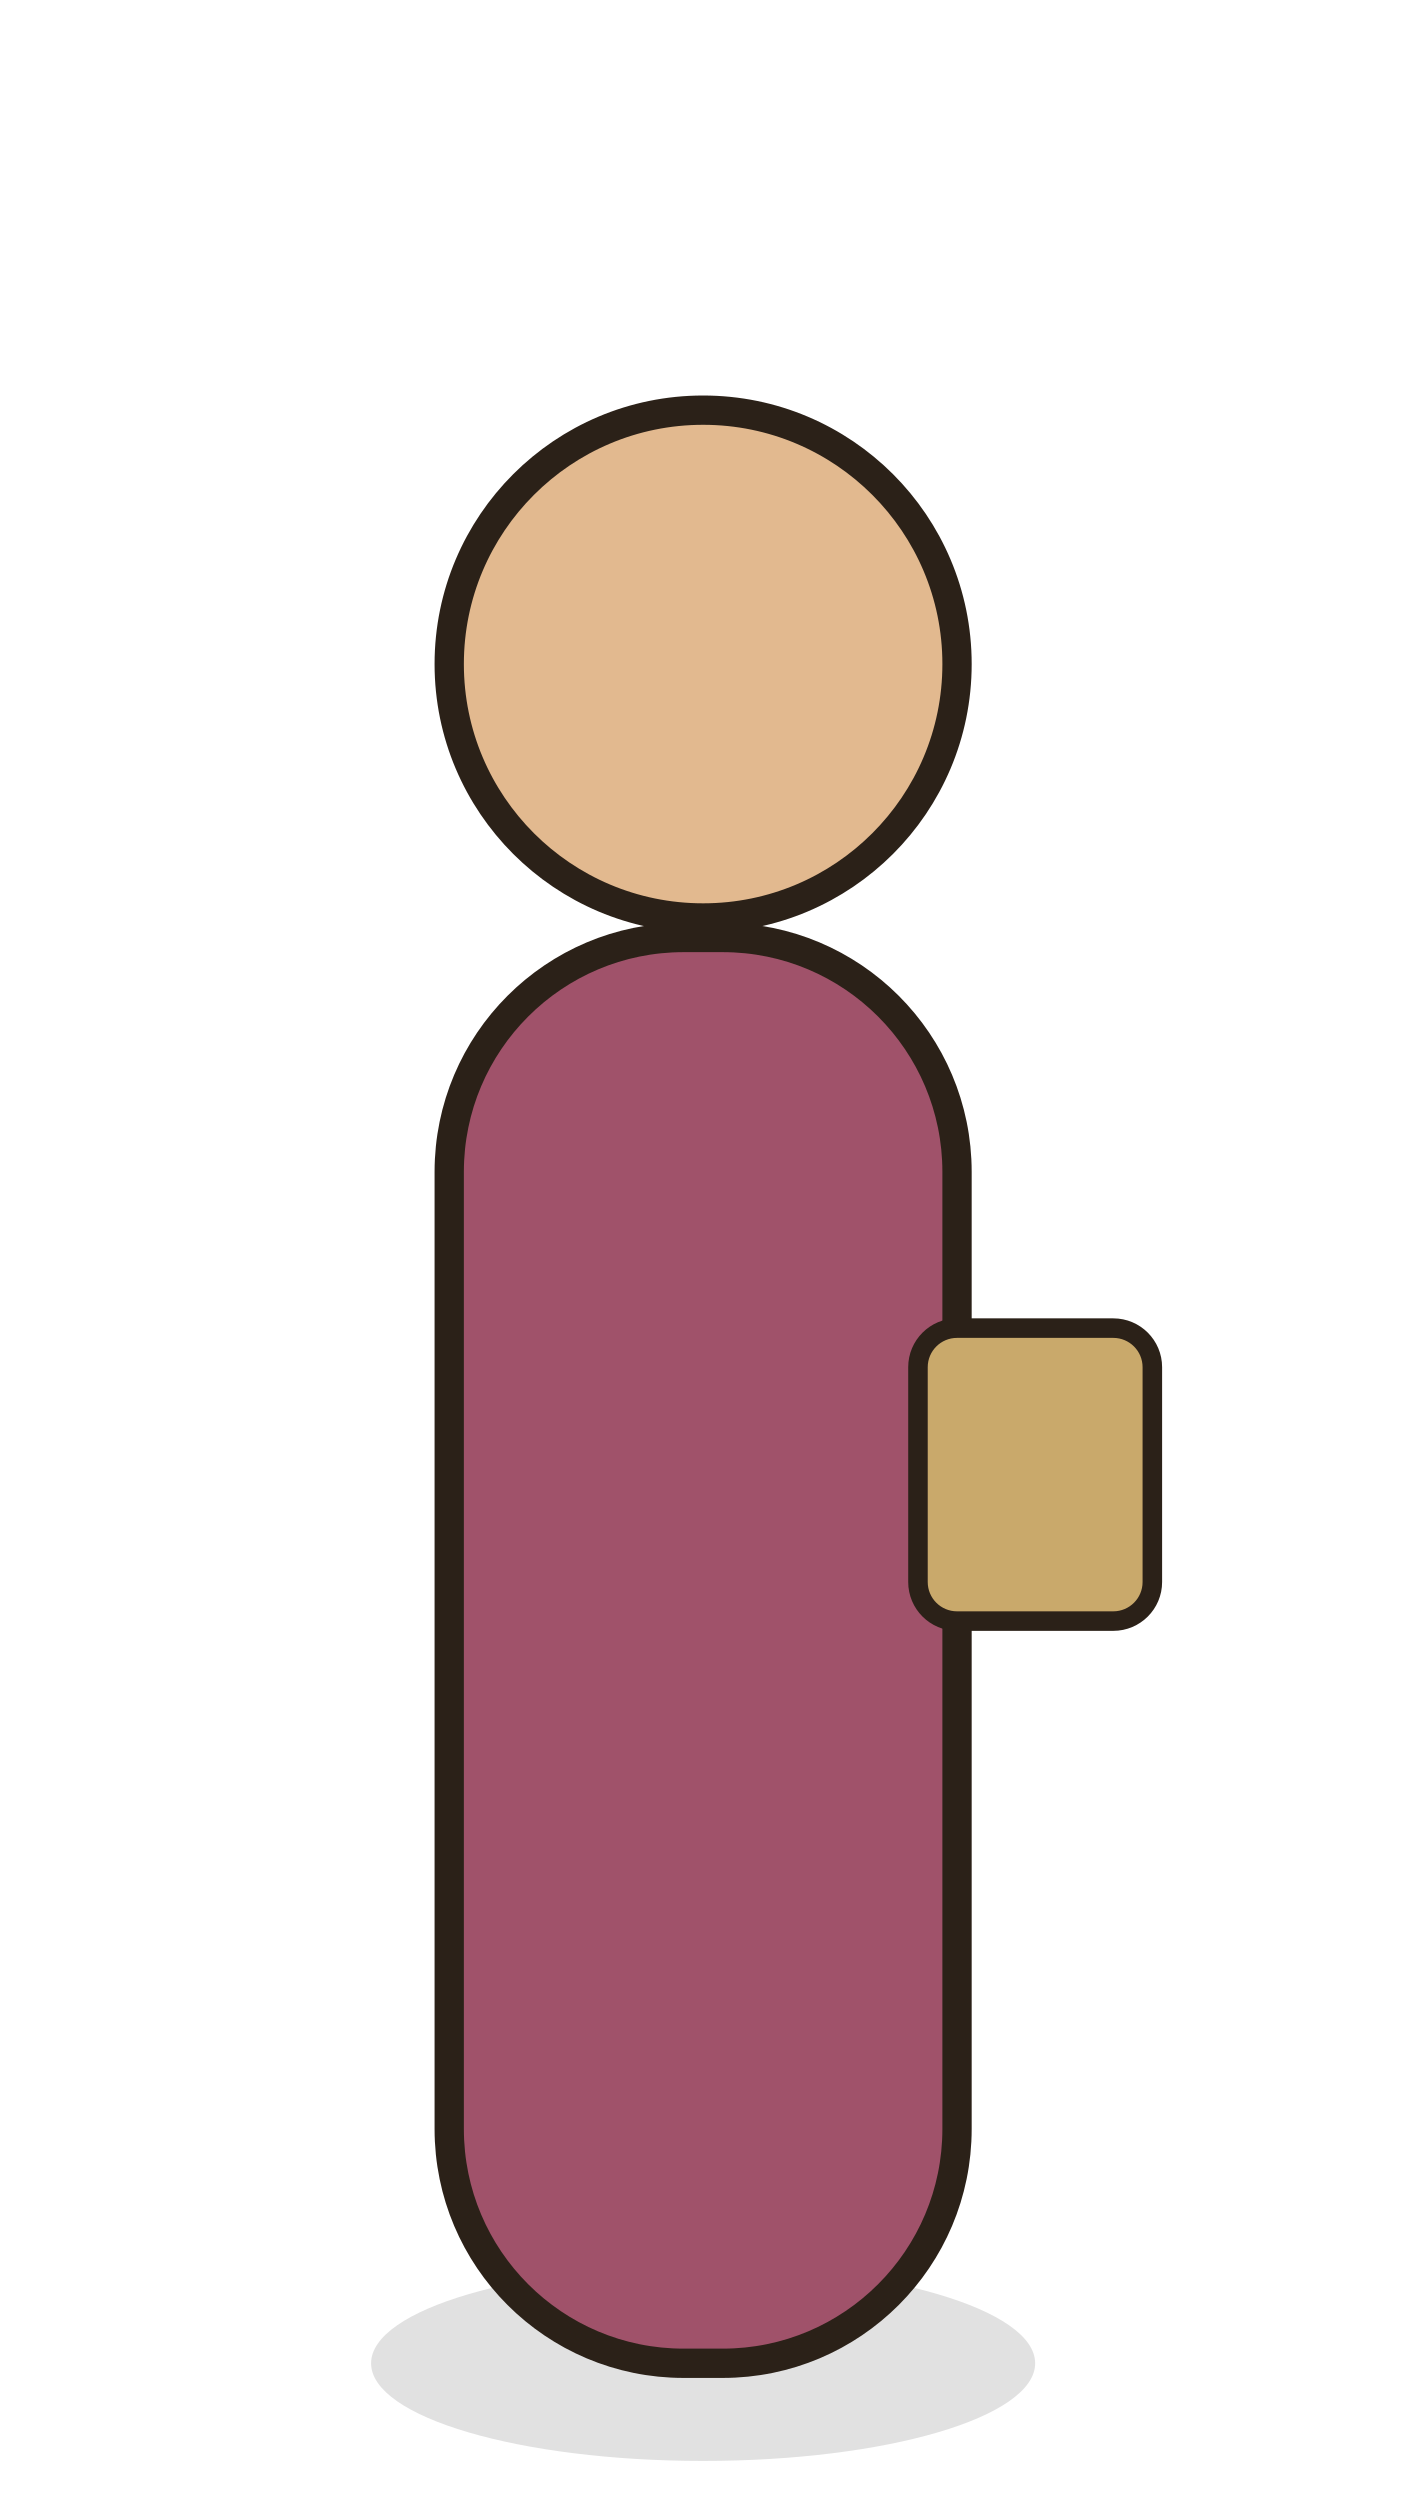
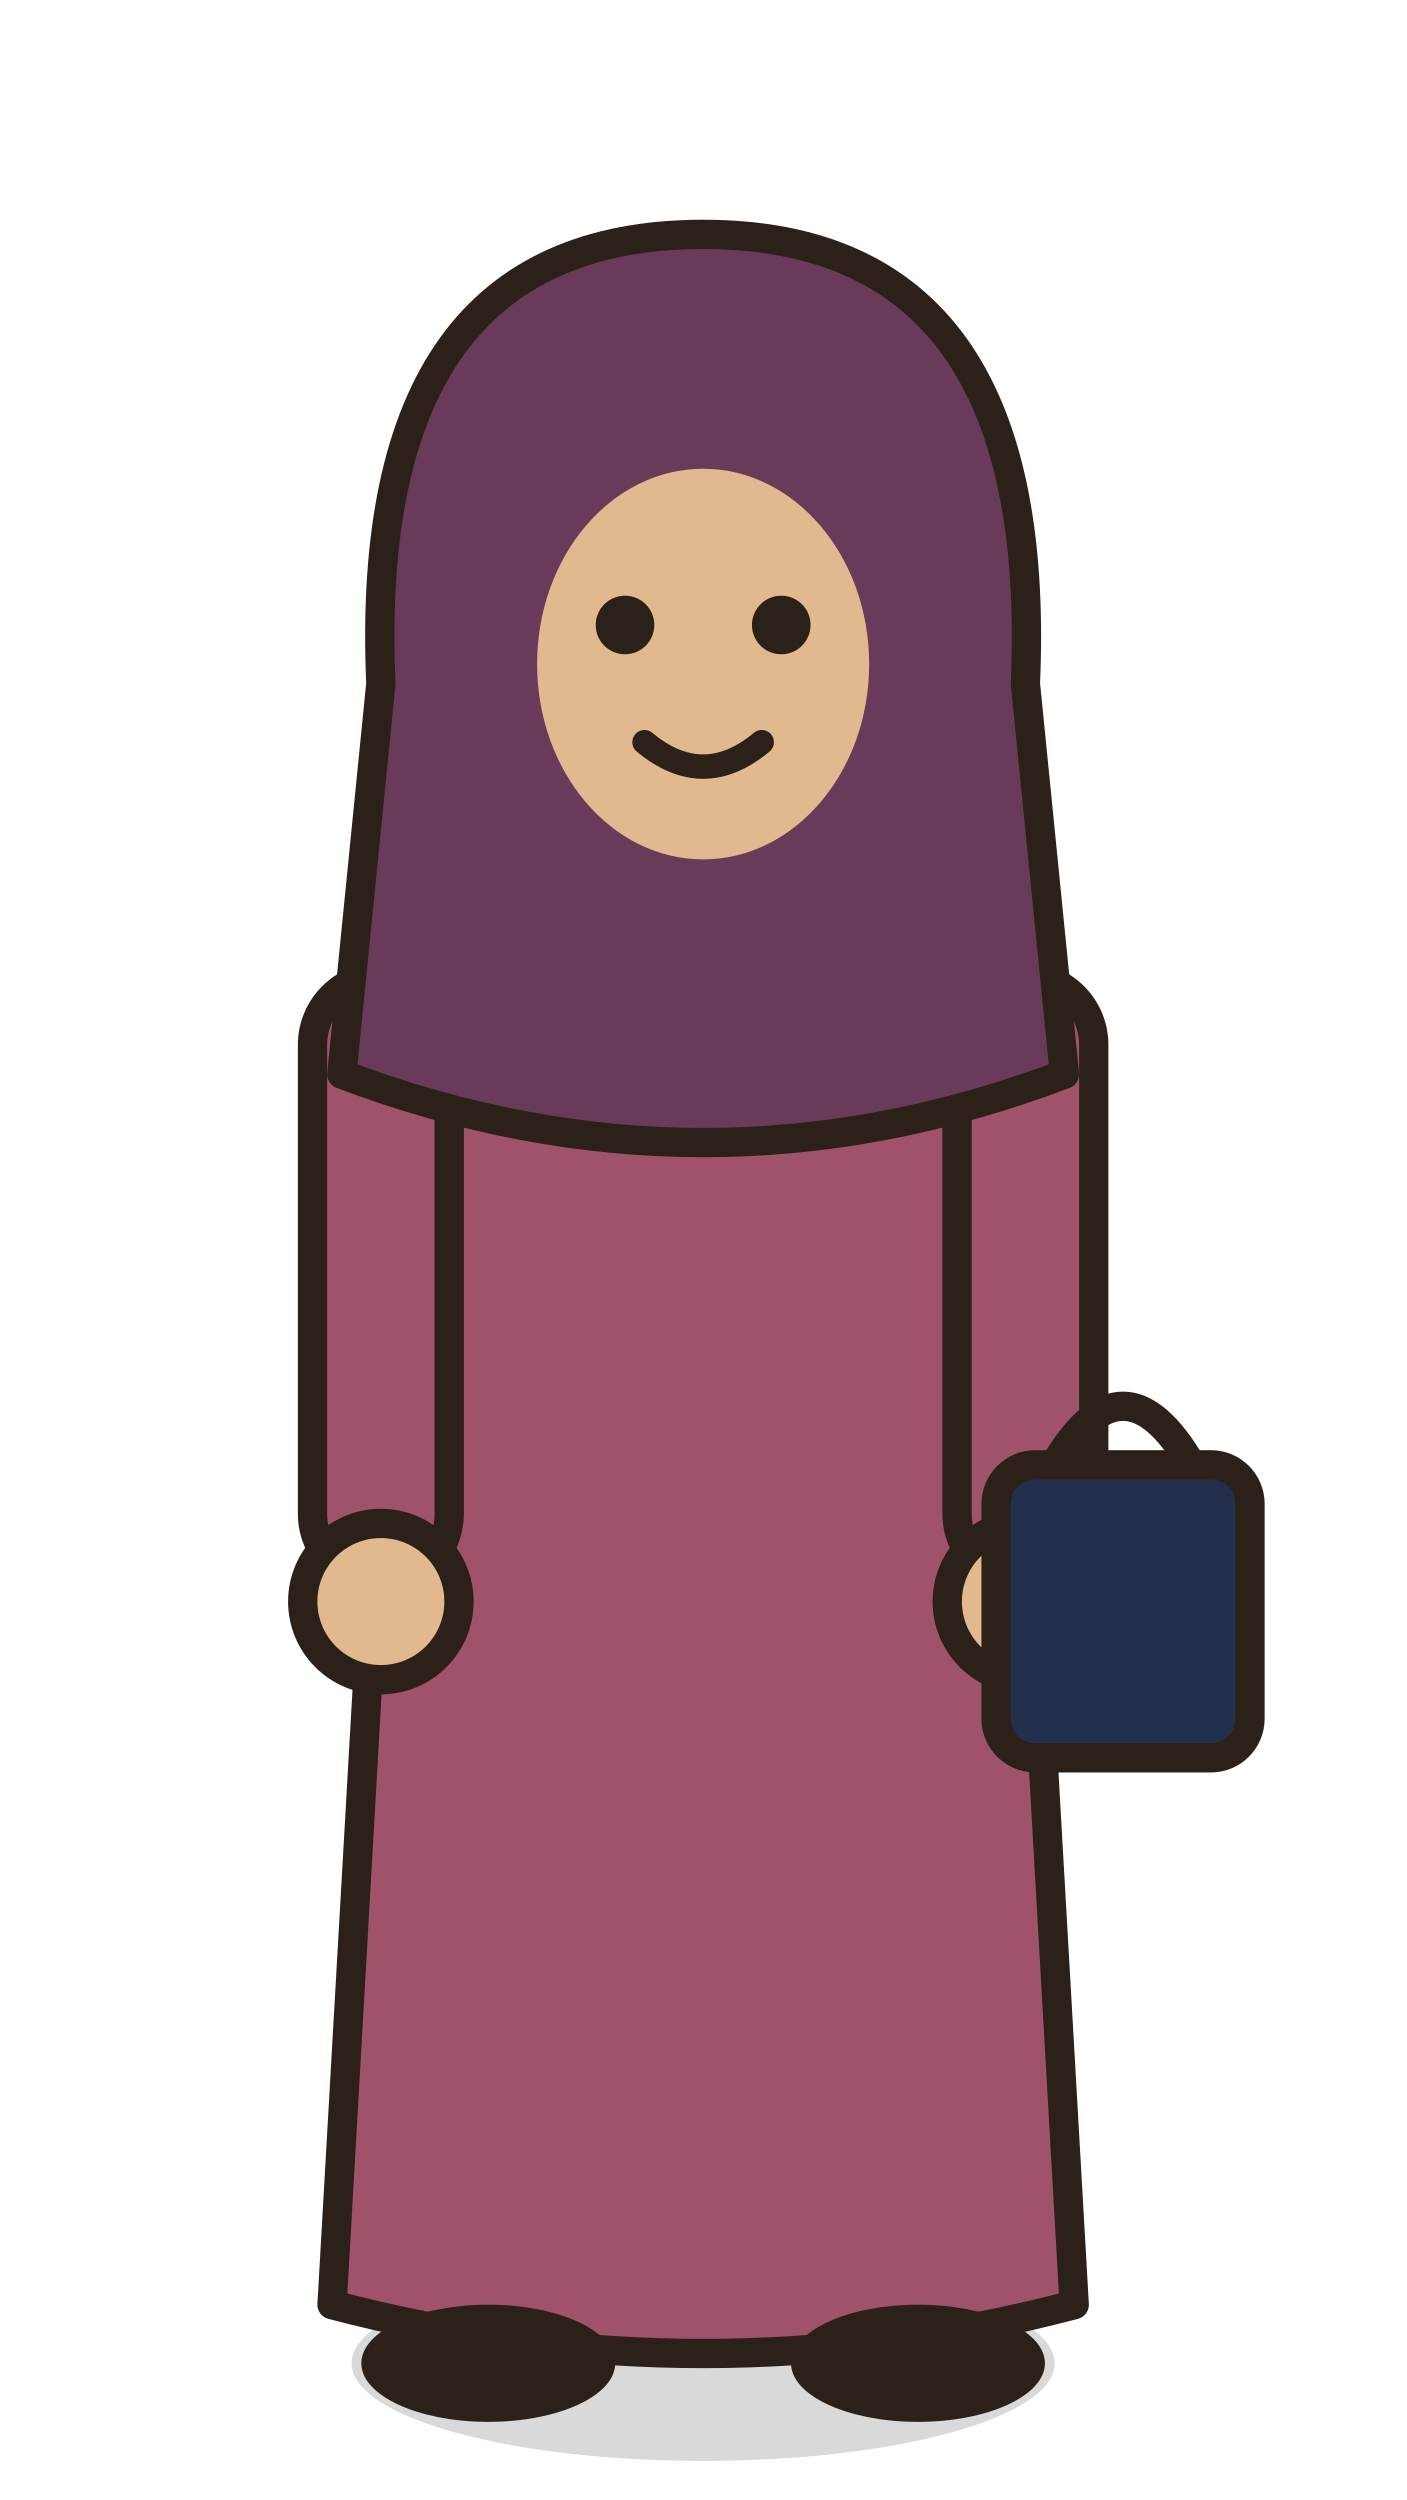
<svg xmlns="http://www.w3.org/2000/svg" width="144" height="256" viewBox="0 0 144 256">
-   <ellipse cx="72" cy="242" rx="34" ry="10" fill="#000" fill-opacity="0.12" />
-   <rect x="46" y="96" width="52" height="146" rx="24" fill="#a0526a" stroke="#2b2118" stroke-width="3" />
-   <circle cx="72" cy="68" r="26" fill="#e2b98f" stroke="#2b2118" stroke-width="3" />
-   <rect x="94" y="136" width="24" height="30" rx="4" fill="#c9a96b" stroke="#2b2118" stroke-width="2" />
+   <ellipse cx="72" cy="242" rx="36" ry="10" fill="#000" fill-opacity="0.15" />
+   <path d="M42,96 q30,-14 60,0 l8,140 q-38,10 -76,0 z" fill="#a0526a" stroke="#2b2118" stroke-width="3" stroke-linejoin="round" />
+   <ellipse cx="50" cy="242" rx="13" ry="6" fill="#2b2118" />
+   <ellipse cx="94" cy="242" rx="13" ry="6" fill="#2b2118" />
+   <rect x="32" y="100" width="14" height="62" rx="7" fill="#a0526a" stroke="#2b2118" stroke-width="3" stroke-linejoin="round" />
+   <rect x="98" y="100" width="14" height="62" rx="7" fill="#a0526a" stroke="#2b2118" stroke-width="3" stroke-linejoin="round" />
+   <circle cx="39" cy="164" r="8" fill="#e2b98f" stroke="#2b2118" stroke-width="3" stroke-linejoin="round" />
+   <circle cx="105" cy="164" r="8" fill="#e2b98f" stroke="#2b2118" stroke-width="3" stroke-linejoin="round" />
+   <circle cx="72" cy="64" r="27" fill="#e2b98f" stroke="#2b2118" stroke-width="3" stroke-linejoin="round" />
+   <path d="M39,70 q-2,-46 33,-46 q35,0 33,46 l4,40 q-37,14 -74,0z" fill="#6a3a5a" stroke="#2b2118" stroke-width="3" stroke-linejoin="round" />
+   <ellipse cx="72" cy="68" rx="17" ry="20" fill="#e2b98f" />
+   <circle cx="64" cy="64" r="3" fill="#2b2118" />
+   <circle cx="80" cy="64" r="3" fill="#2b2118" />
+   <path d="M66,76 q6,5 12,0" fill="none" stroke="#2b2118" stroke-width="2.5" stroke-linecap="round" />
+   <rect x="102" y="150" width="26" height="30" rx="4" fill="#22304d" stroke="#2b2118" stroke-width="3" stroke-linejoin="round" />
+   <path d="M108,150 q7,-12 14,0" fill="none" stroke="#2b2118" stroke-width="3" />
</svg>
